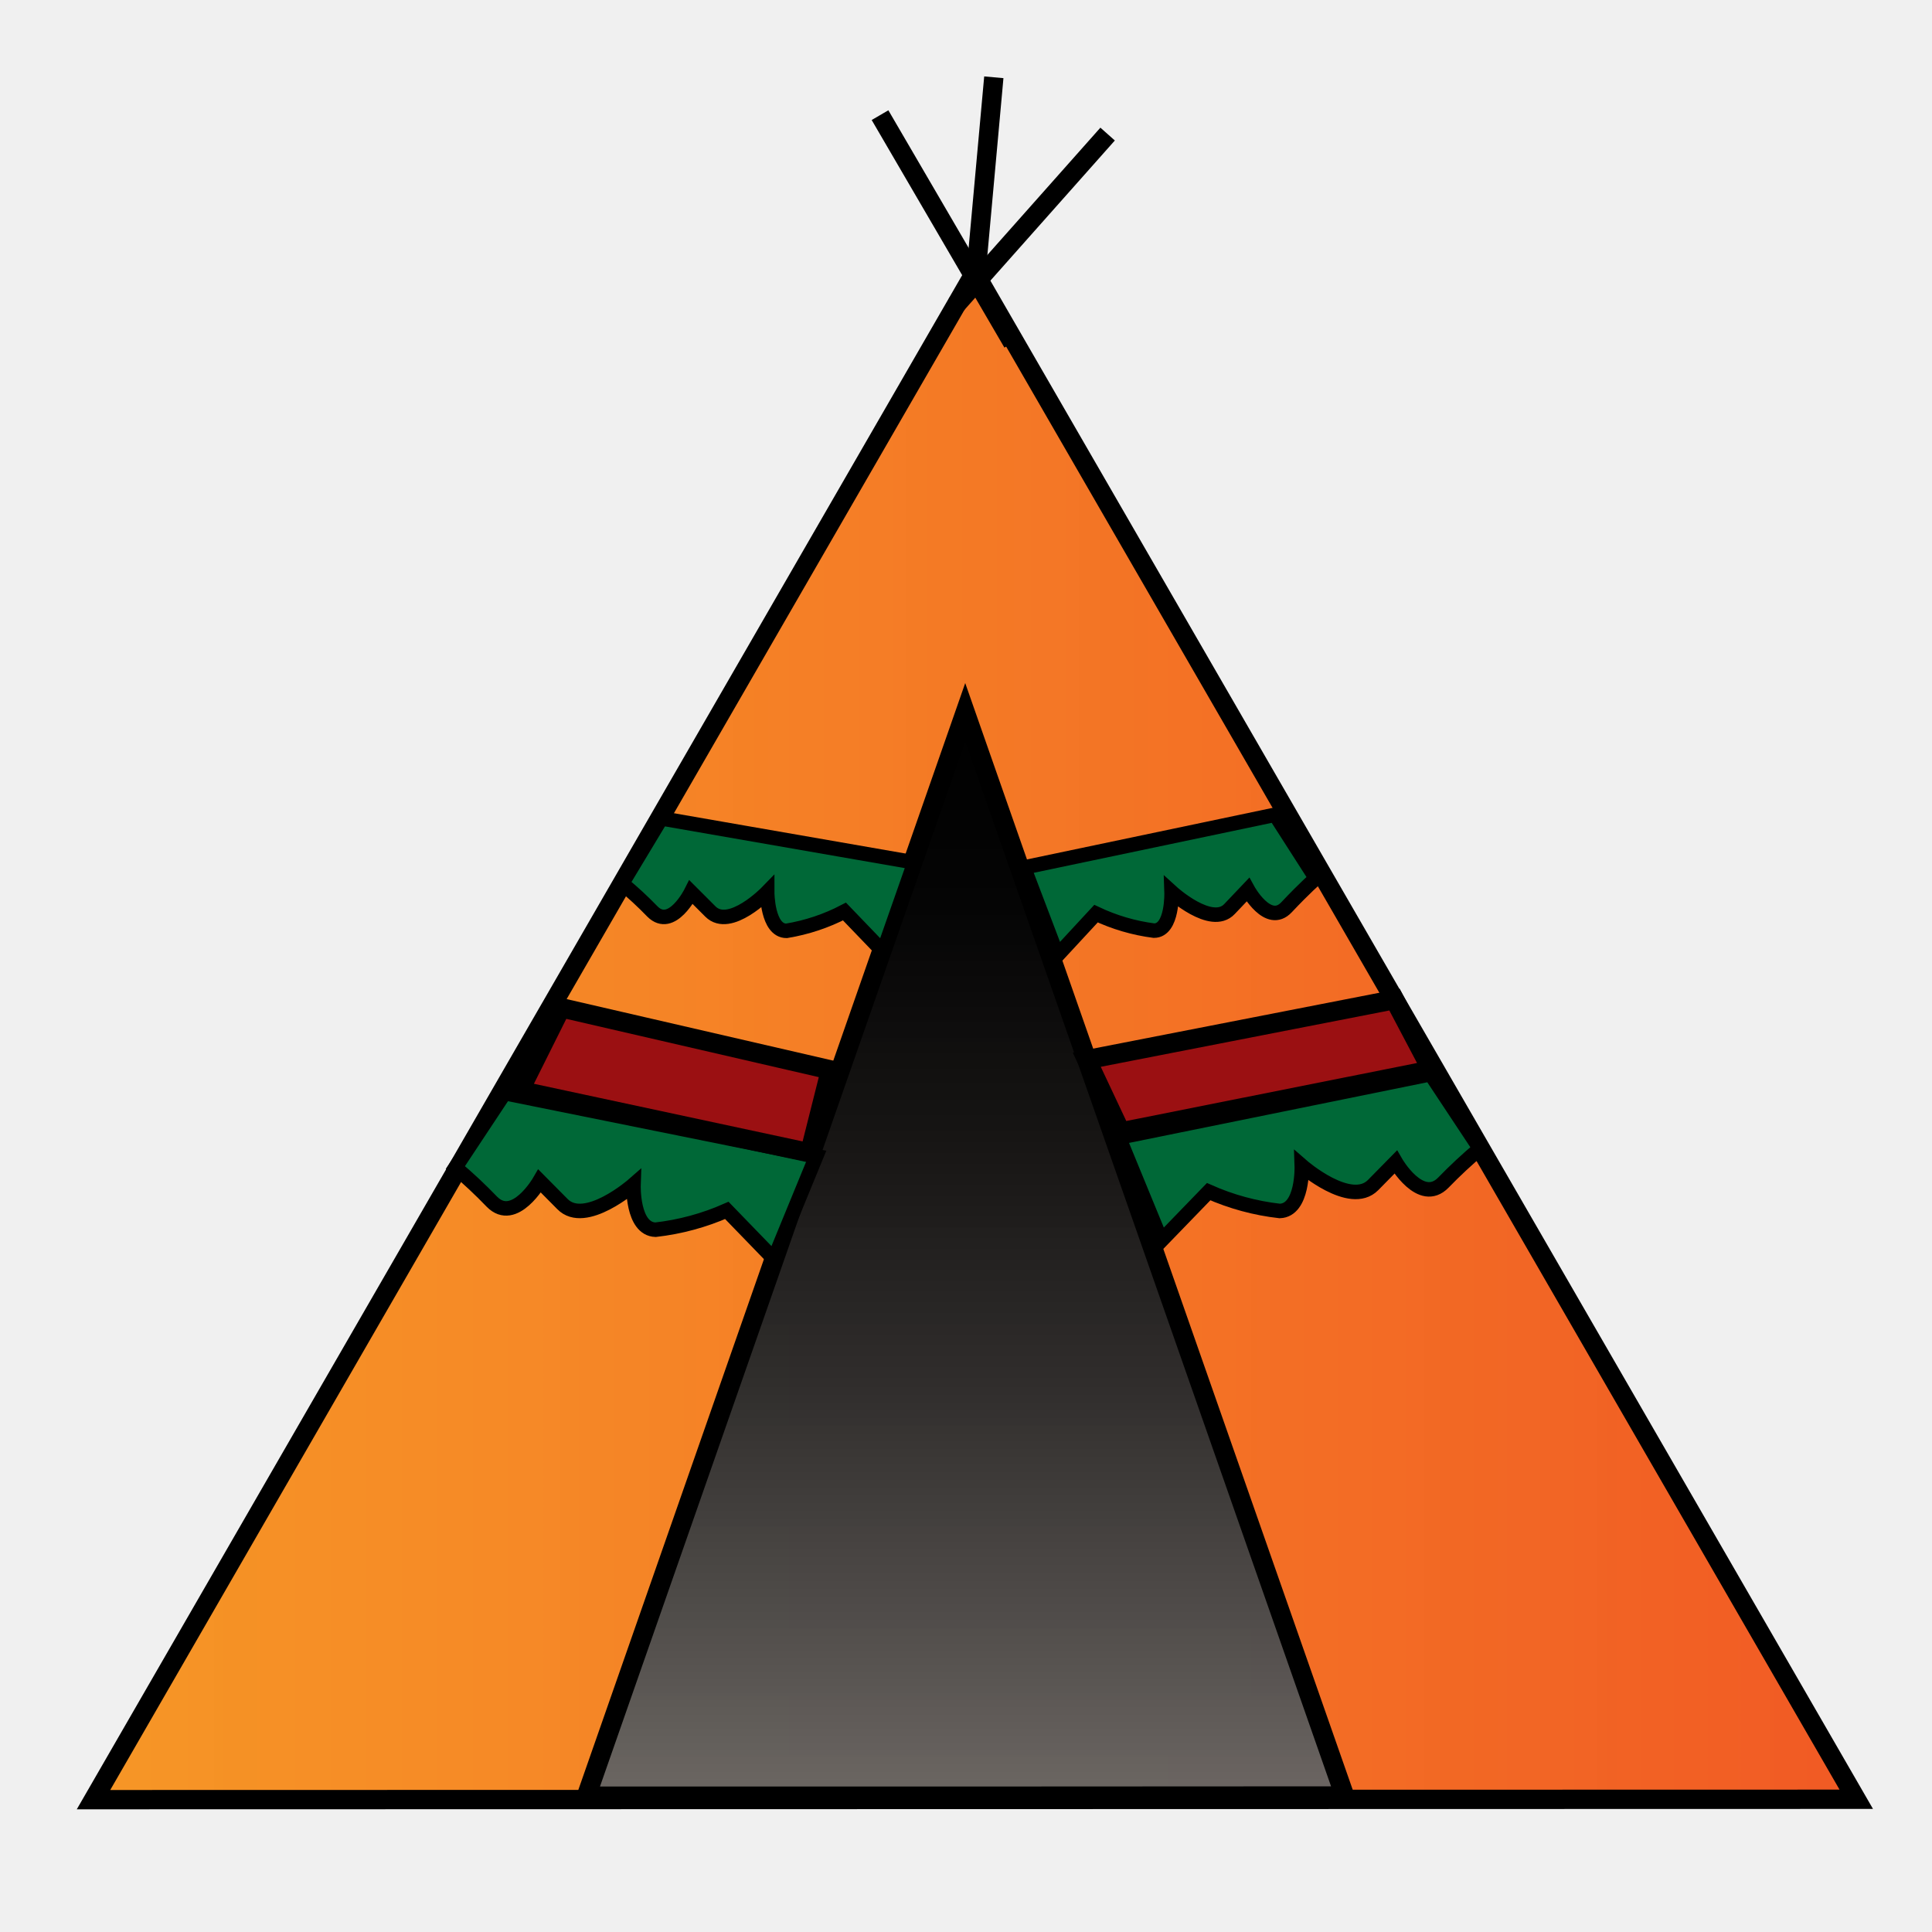
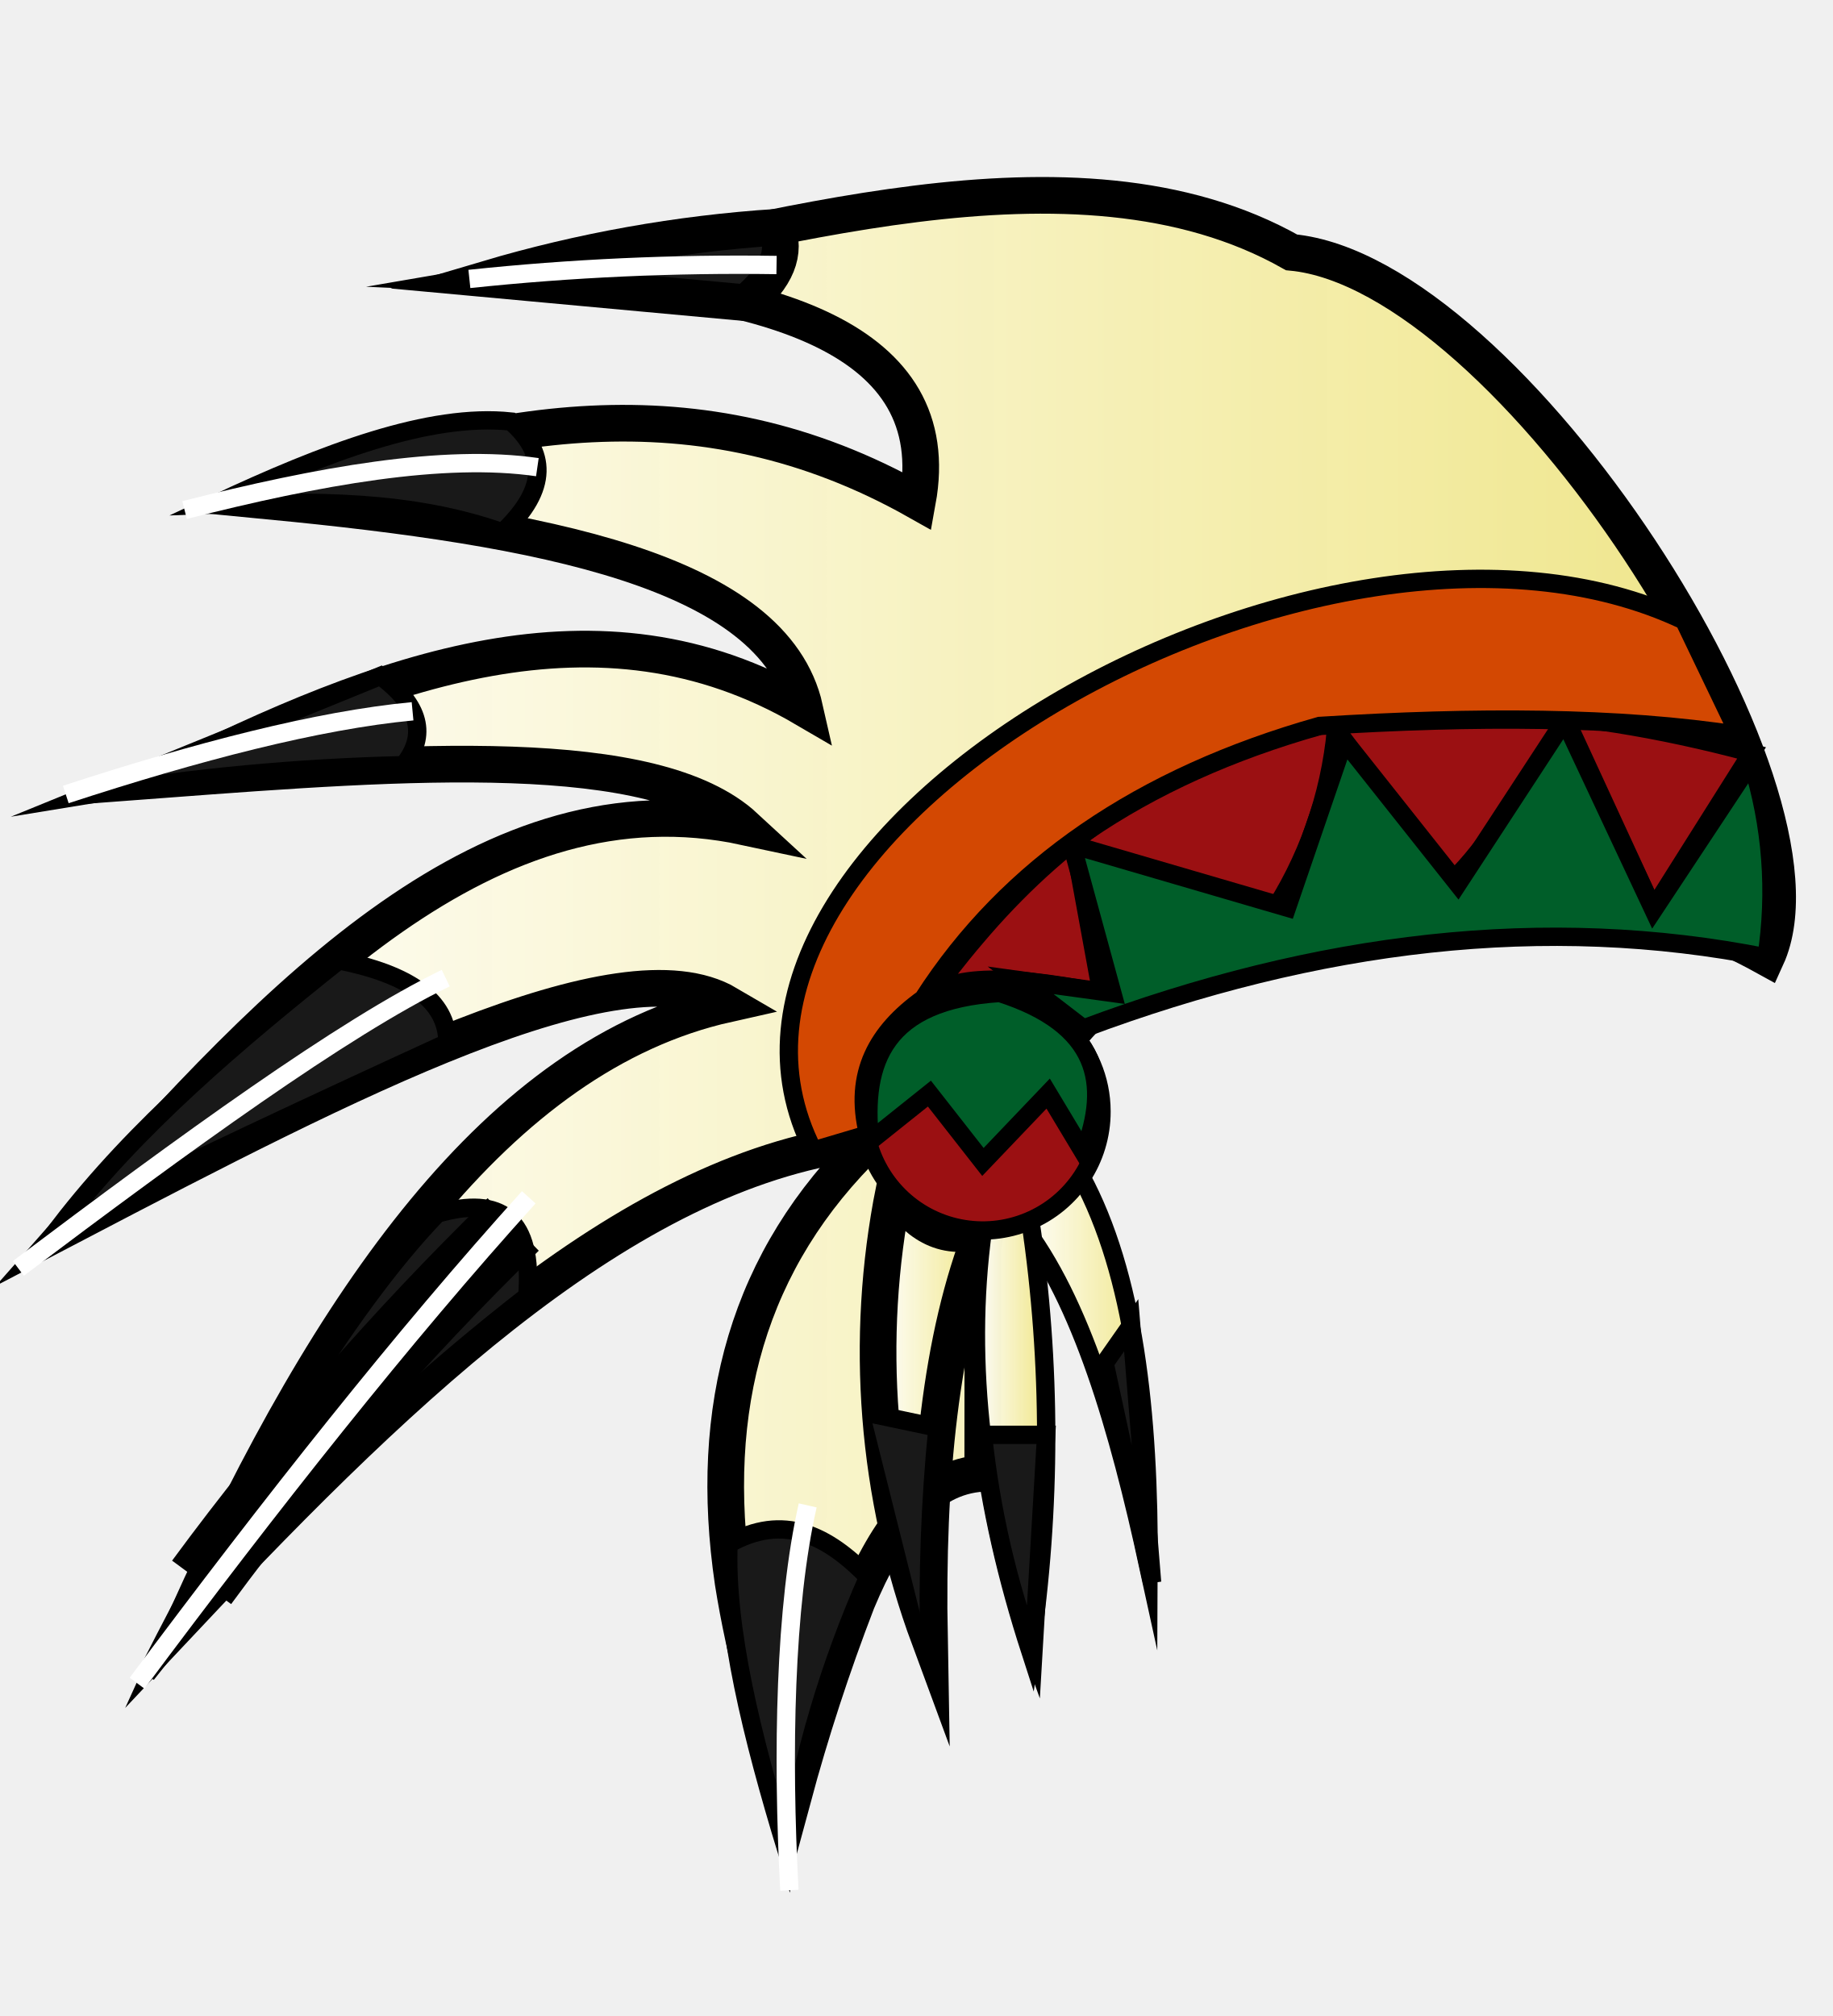
- <svg xmlns="http://www.w3.org/2000/svg" id="Layer_1" data-name="Layer 1" width="100" height="100" viewBox="0 0 100 100">
+ <svg xmlns="http://www.w3.org/2000/svg" xmlns:xlink="http://www.w3.org/1999/xlink" id="Layer_1" data-name="Layer 1" width="100" height="110" viewBox="0 -5 100 110">
  <defs>
-     <linearGradient id="linear-gradient" x1="4.84" y1="53.64" x2="96.09" y2="53.64" gradientUnits="userSpaceOnUse">
-       <stop offset="0" stop-color="#f7931e" stop-opacity="0.96" />
-       <stop offset="1" stop-color="#f15a24" />
+     <linearGradient id="linear-gradient" x1="4.08" y1="49.4" x2="96.99" y2="49.4" gradientUnits="userSpaceOnUse">
+       <stop offset="0" stop-color="#fff" />
+       <stop offset="1" stop-color="#efe584" stop-opacity="0.96" />
    </linearGradient>
-     <linearGradient id="linear-gradient-2" x1="49.97" y1="36.87" x2="49.97" y2="92.97" gradientUnits="userSpaceOnUse">
-       <stop offset="0" />
-       <stop offset="0.18" stop-color="#050505" />
-       <stop offset="0.39" stop-color="#141414" stop-opacity="0.99" />
-       <stop offset="0.62" stop-color="#2c2c2c" stop-opacity="0.98" />
-       <stop offset="0.86" stop-color="#4f4f4f" stop-opacity="0.97" />
-       <stop offset="1" stop-color="#666" stop-opacity="0.96" />
-     </linearGradient>
+     <linearGradient id="linear-gradient-2" x1="47.89" y1="72.17" x2="53.63" y2="72.17" xlink:href="#linear-gradient" />
+     <linearGradient id="linear-gradient-3" x1="55.71" y1="69.87" x2="62.7" y2="69.87" xlink:href="#linear-gradient" />
+     <linearGradient id="linear-gradient-4" x1="53.25" y1="73.31" x2="57.08" y2="73.31" xlink:href="#linear-gradient" />
  </defs>
-   <polygon points="96.08 93.13 50.46 93.14 4.84 93.15 27.64 53.64 50.45 14.12 73.27 53.63 96.08 93.13" stroke="#000" stroke-miterlimit="10" fill="url(#linear-gradient)" />
-   <polygon points="69.6 92.96 49.97 92.97 30.35 92.97 40.16 64.92 49.96 36.87 59.78 64.92 69.6 92.96" stroke="#000" stroke-miterlimit="10" fill="url(#linear-gradient-2)" />
-   <line x1="45.55" y1="5.96" x2="52.42" y2="17.74" fill="none" stroke="#000" stroke-miterlimit="10" />
-   <line x1="57.33" y1="6.94" x2="49.48" y2="15.78" fill="none" stroke="#000" stroke-miterlimit="10" />
-   <line x1="51.44" y1="4" x2="50.46" y2="14.79" fill="none" stroke="#000" stroke-miterlimit="10" />
-   <path d="M32.2,45.73a18.61,18.61,0,0,1,1.57,1.45c1,1,2-1,2-1l1,1c1,1,2.94-1,2.94-1s0,2,1,2a10,10,0,0,0,3-1l2,2.08,1.62-4.62-13.1-2.28Z" fill="#006837" stroke="#000" stroke-miterlimit="10" stroke-width="0.75" />
-   <path d="M68.11,45.46s-.57.49-1.52,1.5-2-.91-2-.91l-.95,1c-.94,1-3-.88-3-.88s.07,2-.91,2a10,10,0,0,1-3-.88l-2,2.16L53,44.9l13-2.73Z" fill="#006837" stroke="#000" stroke-miterlimit="10" stroke-width="0.75" />
-   <path d="M76.6,59.45a25.46,25.46,0,0,0-1.89,1.76c-1.17,1.2-2.47-1.06-2.47-1.06l-1.17,1.19c-1.18,1.19-3.69-1-3.69-1s.08,2.3-1.14,2.34a12.5,12.5,0,0,1-3.68-1l-2.45,2.53-2.19-5.33L74.05,55.6Z" fill="#006837" stroke="#000" stroke-miterlimit="10" stroke-width="0.75" />
-   <path d="M23.57,60.43a24.63,24.63,0,0,1,1.89,1.77c1.17,1.19,2.47-1.07,2.47-1.07l1.18,1.19c1.17,1.2,3.68-1,3.68-1s-.08,2.29,1.14,2.33a12.67,12.67,0,0,0,3.69-1l2.44,2.52,2.19-5.33L26.12,56.58Z" fill="#006837" stroke="#000" stroke-miterlimit="10" stroke-width="0.75" />
-   <polygon points="72.18 51.74 56.25 54.85 58.01 58.59 74.1 55.38 72.18 51.74" fill="#9b1012" stroke="#000" stroke-miterlimit="10" />
-   <polygon points="42.99 55.38 29.04 52.16 26.9 56.45 41.91 59.67 42.99 55.38" fill="#9b1012" stroke="#000" stroke-miterlimit="10" />
+   <g>
+     <path d="M53.63,63.08C55.47,49.76,64.5,44.47,77.27,43.36a32.49,32.49,0,0,1,19.11,3.88c4.18-9.16-14-37.35-25.91-38.47C58.58,2.05,41.4,8,29.34,10.06c12.63.56,22.34,3.38,20.72,12.29-12-6.77-23.7-4.47-35.3,0,14.71,1.42,27.45,3.76,29.15,11.31-11.22-6.56-23.06-2.09-35,3.88,13.31-1,26.78-2,31.74,2.58C26.75,37.14,15.33,49,4.08,61.78c15-7.84,29.74-15.45,35.62-12C27.15,52.59,18,66,10.23,83.12,22.39,70.2,34.64,58.61,47.47,57.26,40.78,63.71,38.6,71.85,40,81.34a55.19,55.19,0,0,0,3.25,11.8,107.77,107.77,0,0,1,3.51-10.75c1.67-4,3.75-6.82,6.86-7Z" stroke="#000" stroke-miterlimit="10" stroke-width="2" fill="url(#linear-gradient)" />
+     <path d="M50.71,84.41a45.17,45.17,0,0,1-1.93-24.48c1.16,1.72,2.58,2.86,4.85,2.18C51.31,67.94,50.55,75.63,50.71,84.41Z" stroke="#000" stroke-miterlimit="10" stroke-width="2" fill="url(#linear-gradient-2)" />
+     <path d="M59,59.21c2.87,5.33,3.72,12.84,3.67,21.32C61,72.86,59,66,55.71,61.76Z" stroke="#000" stroke-miterlimit="10" fill="url(#linear-gradient-3)" />
+     <path d="M53.63,62.11c-1,7.37,0,15,2.59,23a80.38,80.38,0,0,0,0-23.49Z" stroke="#000" stroke-miterlimit="10" fill="url(#linear-gradient-4)" />
+     <path d="M50.39,49.82q1.36-1.92,2.86-3.68C62.2,35.57,75,30.56,95.57,36.08L90.2,44.6,85.53,34.47c-2.48,3.76-5,7.58-6.54,8.78L72.9,34.79a22.21,22.21,0,0,1-3.64,10.27l-10.61-3.8,1.45,7.92C54.29,48,51.28,48.29,50.39,49.82Z" fill="#9b1012" stroke="#000" stroke-miterlimit="10" />
+     <path d="M60.1,55.64a6.48,6.48,0,1,1-6.47-6.46A6.47,6.47,0,0,1,60.1,55.64Z" fill="#9b1012" stroke="#000" stroke-miterlimit="10" />
+     <path d="M96.38,47.24a23.61,23.61,0,0,0-.81-10.68l-5.35,8.09L85.37,34.31l-5.83,8.92-6.2-7.82-3.12,9.11L58.48,41.09l2.21,8.09-5-.69,3.42,2.63C71.89,46.34,84.32,44.84,96.38,47.24Z" fill="#005e29" stroke="#000" stroke-miterlimit="10" />
+     <path d="M23.86,61.22c3.48-1,5.25.28,4.91,4.51A121.05,121.05,0,0,0,8,86.35C13.4,75.72,18.75,66.53,23.86,61.22Z" fill="#191919" stroke="#000" stroke-miterlimit="10" />
+     <path d="M28,61.81a158.6,158.6,0,0,0-17,19.53" fill="#f9f7e5" stroke="#000" stroke-miterlimit="10" stroke-width="4" />
+     <path d="M47.47,57.26l3.24-2.59,2.92,3.73,3.56-3.73,1.94,3.23c1.48-3.8.81-7-4.58-8.72C48.28,49.58,47,52.88,47.47,57.26Z" fill="#005e29" stroke="#000" stroke-miterlimit="10" />
+     <path d="M18.49,47.4c3.77.75,5.93,2.18,5.92,4.5-7.18,3.29-14.29,6.61-21.14,10C7.45,56.46,12.88,51.87,18.49,47.4Z" fill="#191919" stroke="#000" stroke-miterlimit="10" />
+     <path d="M20.76,31.88c2.16,1.62,2.57,3.24,1.26,4.87a123.38,123.38,0,0,0-17.13,1.6Z" fill="#191919" stroke="#000" stroke-miterlimit="10" />
+     <path d="M27.88,18c1.88,1.66,2.12,3.6-.46,6.05-5-1.77-10.33-1.73-15.73-1.52C17.72,19.7,23.44,17.53,27.88,18Z" fill="#191919" stroke="#000" stroke-miterlimit="10" />
+     <path d="M42.37,7.4c.56,1.37,0,2.75-1.67,4.12l-14.12-1.3A72.17,72.17,0,0,1,42.37,7.4Z" fill="#191919" stroke="#000" stroke-miterlimit="10" stroke-width="2" />
+     <path d="M39.75,79.25c3-1.71,5.41-.48,7.62,1.8a60.22,60.22,0,0,0-4.43,15C41,89.69,39.57,83.83,39.75,79.25Z" fill="#191919" stroke="#000" stroke-miterlimit="10" />
+     <path d="M44.07,77.14c-1.25,5.49-1.4,13.51-1,21" fill="none" stroke="#fff" stroke-miterlimit="10" />
+     <path d="M28.85,60.33C22,67.91,14.82,77,7.48,86.84" fill="none" stroke="#fff" stroke-miterlimit="10" />
+     <path d="M24.32,48.37c-5.59,2.71-14.24,9-23.32,15.84" fill="none" stroke="#fff" stroke-miterlimit="10" />
+     <path d="M22.51,33.81C17.34,34.3,10.78,36,3.59,38.35" fill="none" stroke="#fff" stroke-miterlimit="10" />
+     <path d="M29.32,20.49c-5.11-.74-11.9.47-19.25,2.34" fill="none" stroke="#fff" stroke-miterlimit="10" />
+     <path d="M42.37,9.46a140,140,0,0,0-16.76.76" fill="none" stroke="#fff" stroke-miterlimit="10" />
+     <path d="M47.47,72.13l.42.08,3.26.69a96.26,96.26,0,0,0-.44,12.16" fill="#191919" stroke="#000" stroke-miterlimit="10" />
+     <path d="M53.63,73.29h3.45l-.7,11.93A50.62,50.62,0,0,1,53.63,73.29Z" fill="#191919" stroke="#000" stroke-miterlimit="10" />
+     <polygon points="60.27 69.38 61.72 67.31 62.86 81.34 60.27 69.38" fill="#191919" stroke="#000" stroke-miterlimit="10" />
+     <path d="M94.89,35.11l-3-6.25C72.37,19.58,35.59,40.58,44.37,57.78l3-.89c-.83-3.33.53-5.62,3-7.39C55,42.29,62.26,37.36,72,34.61,80.49,34.08,88.32,34.09,94.89,35.11Z" fill="#d34802" stroke="#000" stroke-miterlimit="10" />
+   </g>
</svg>
